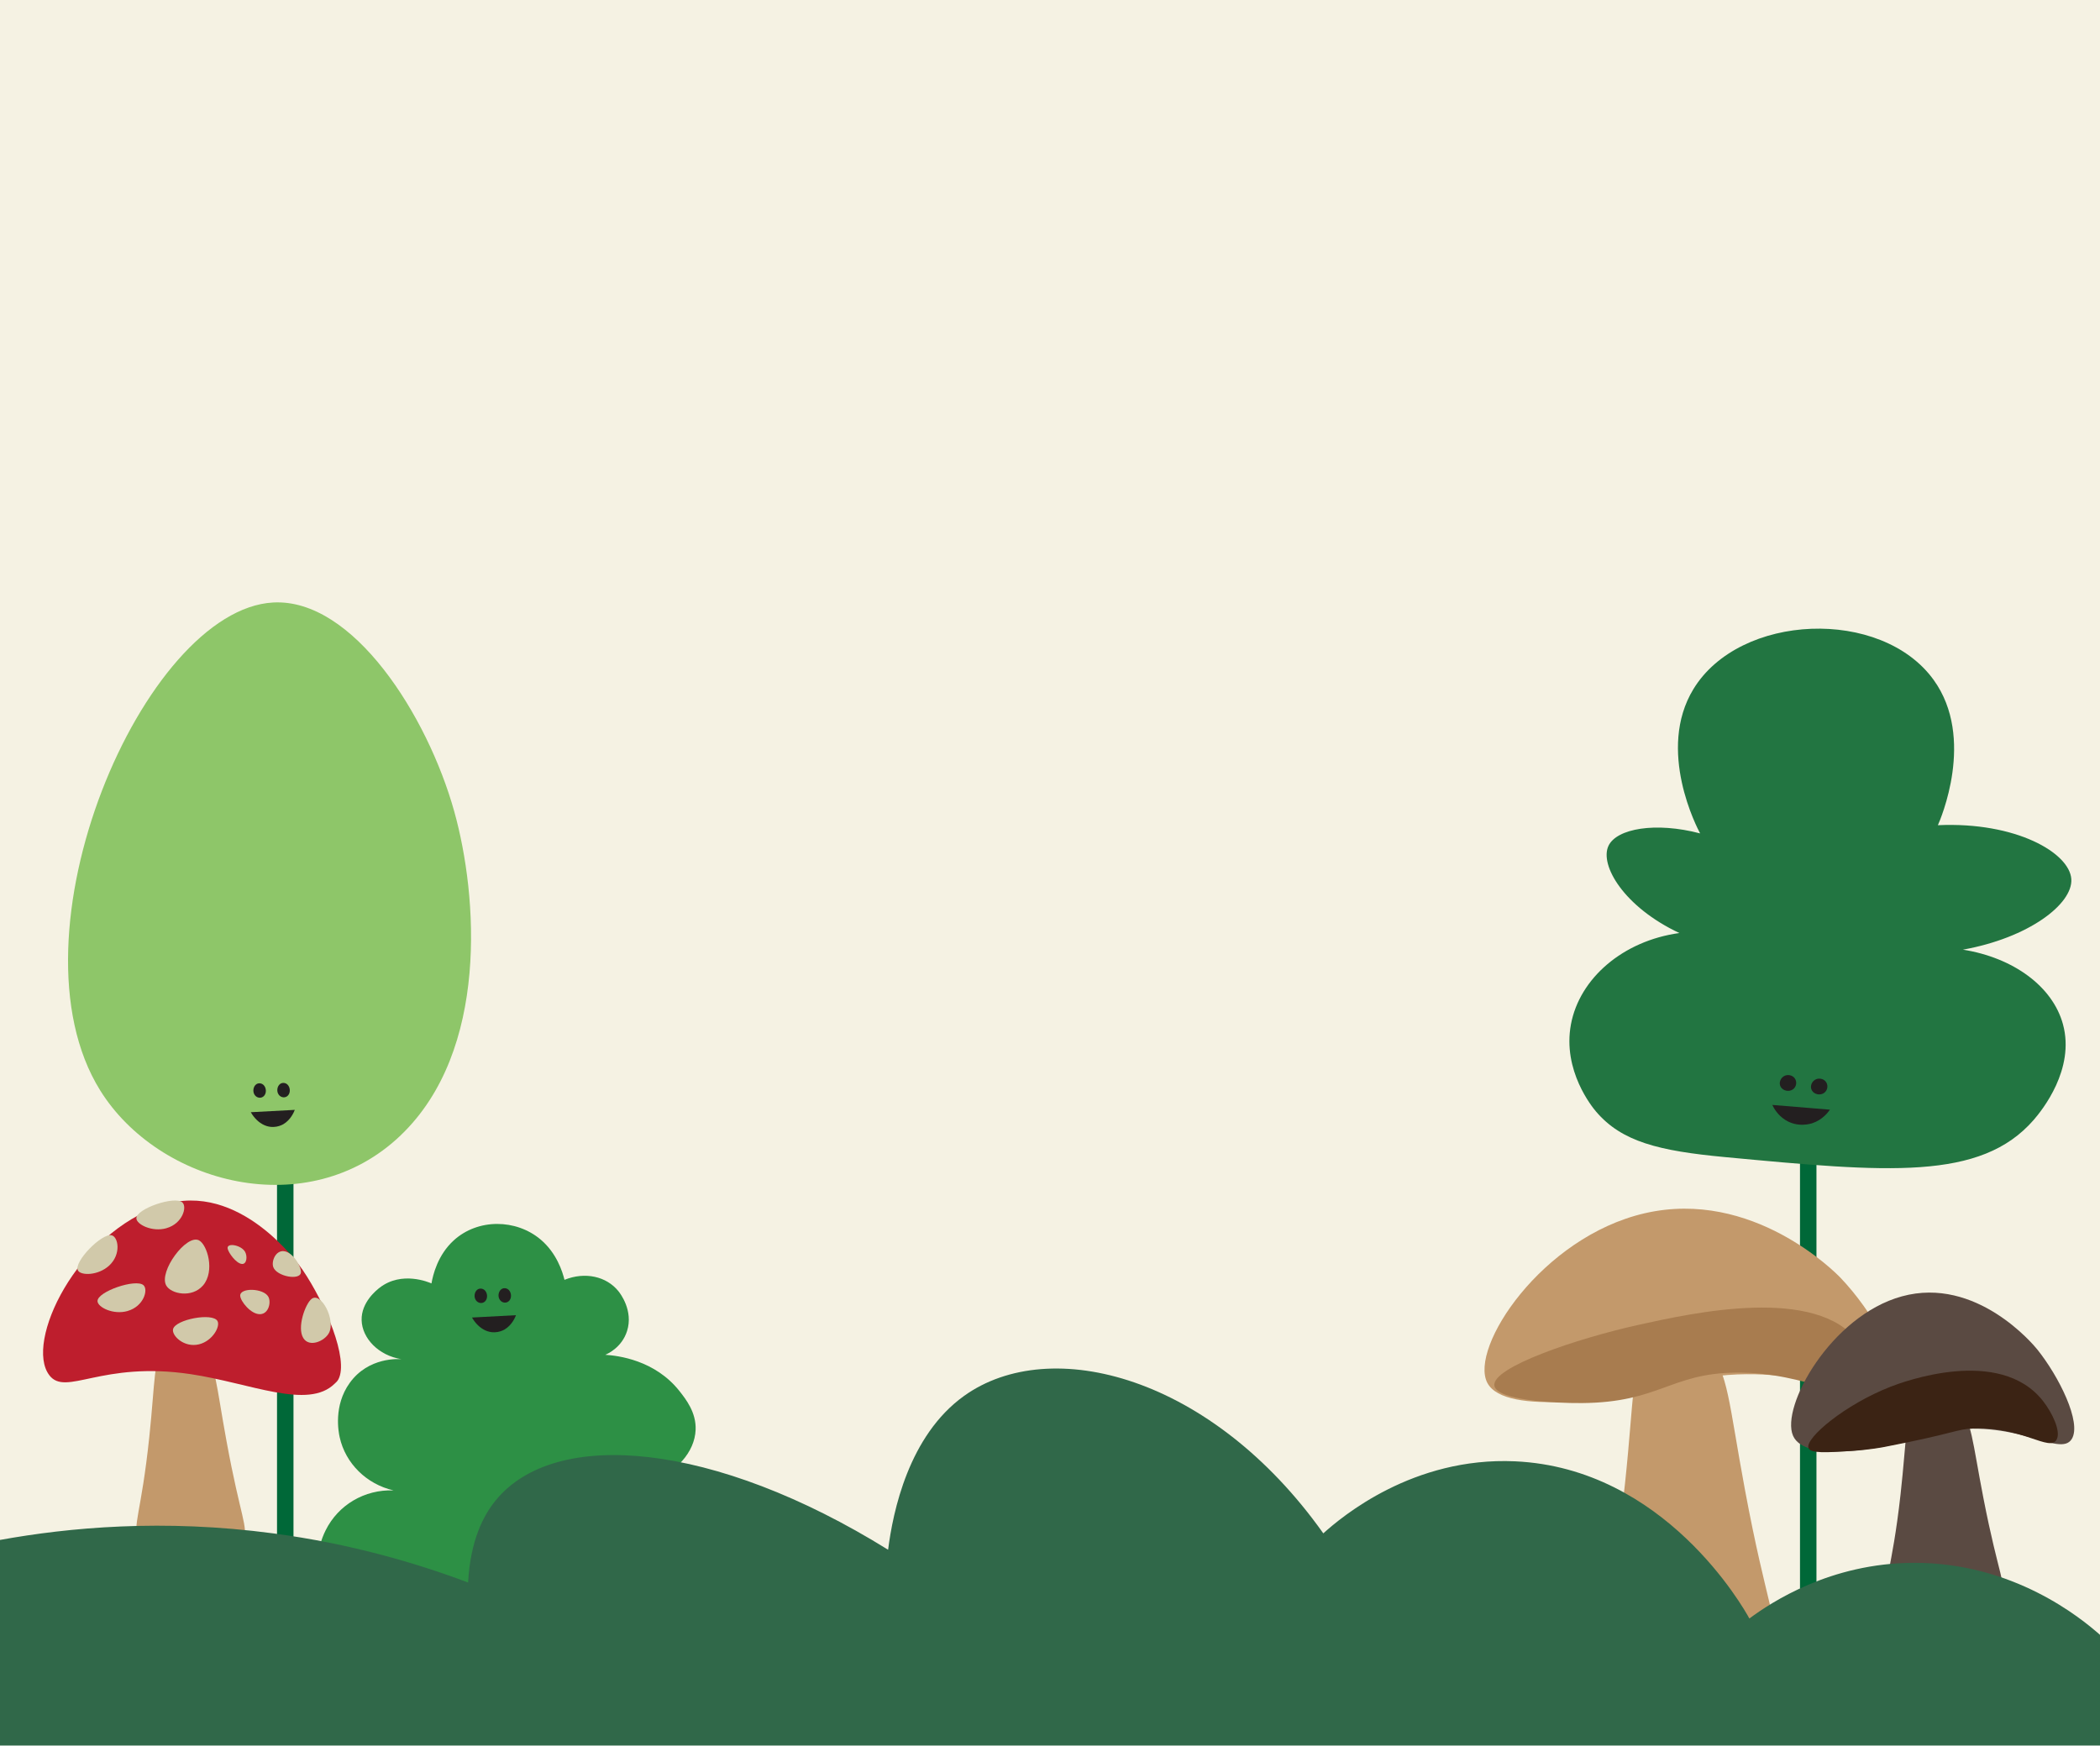
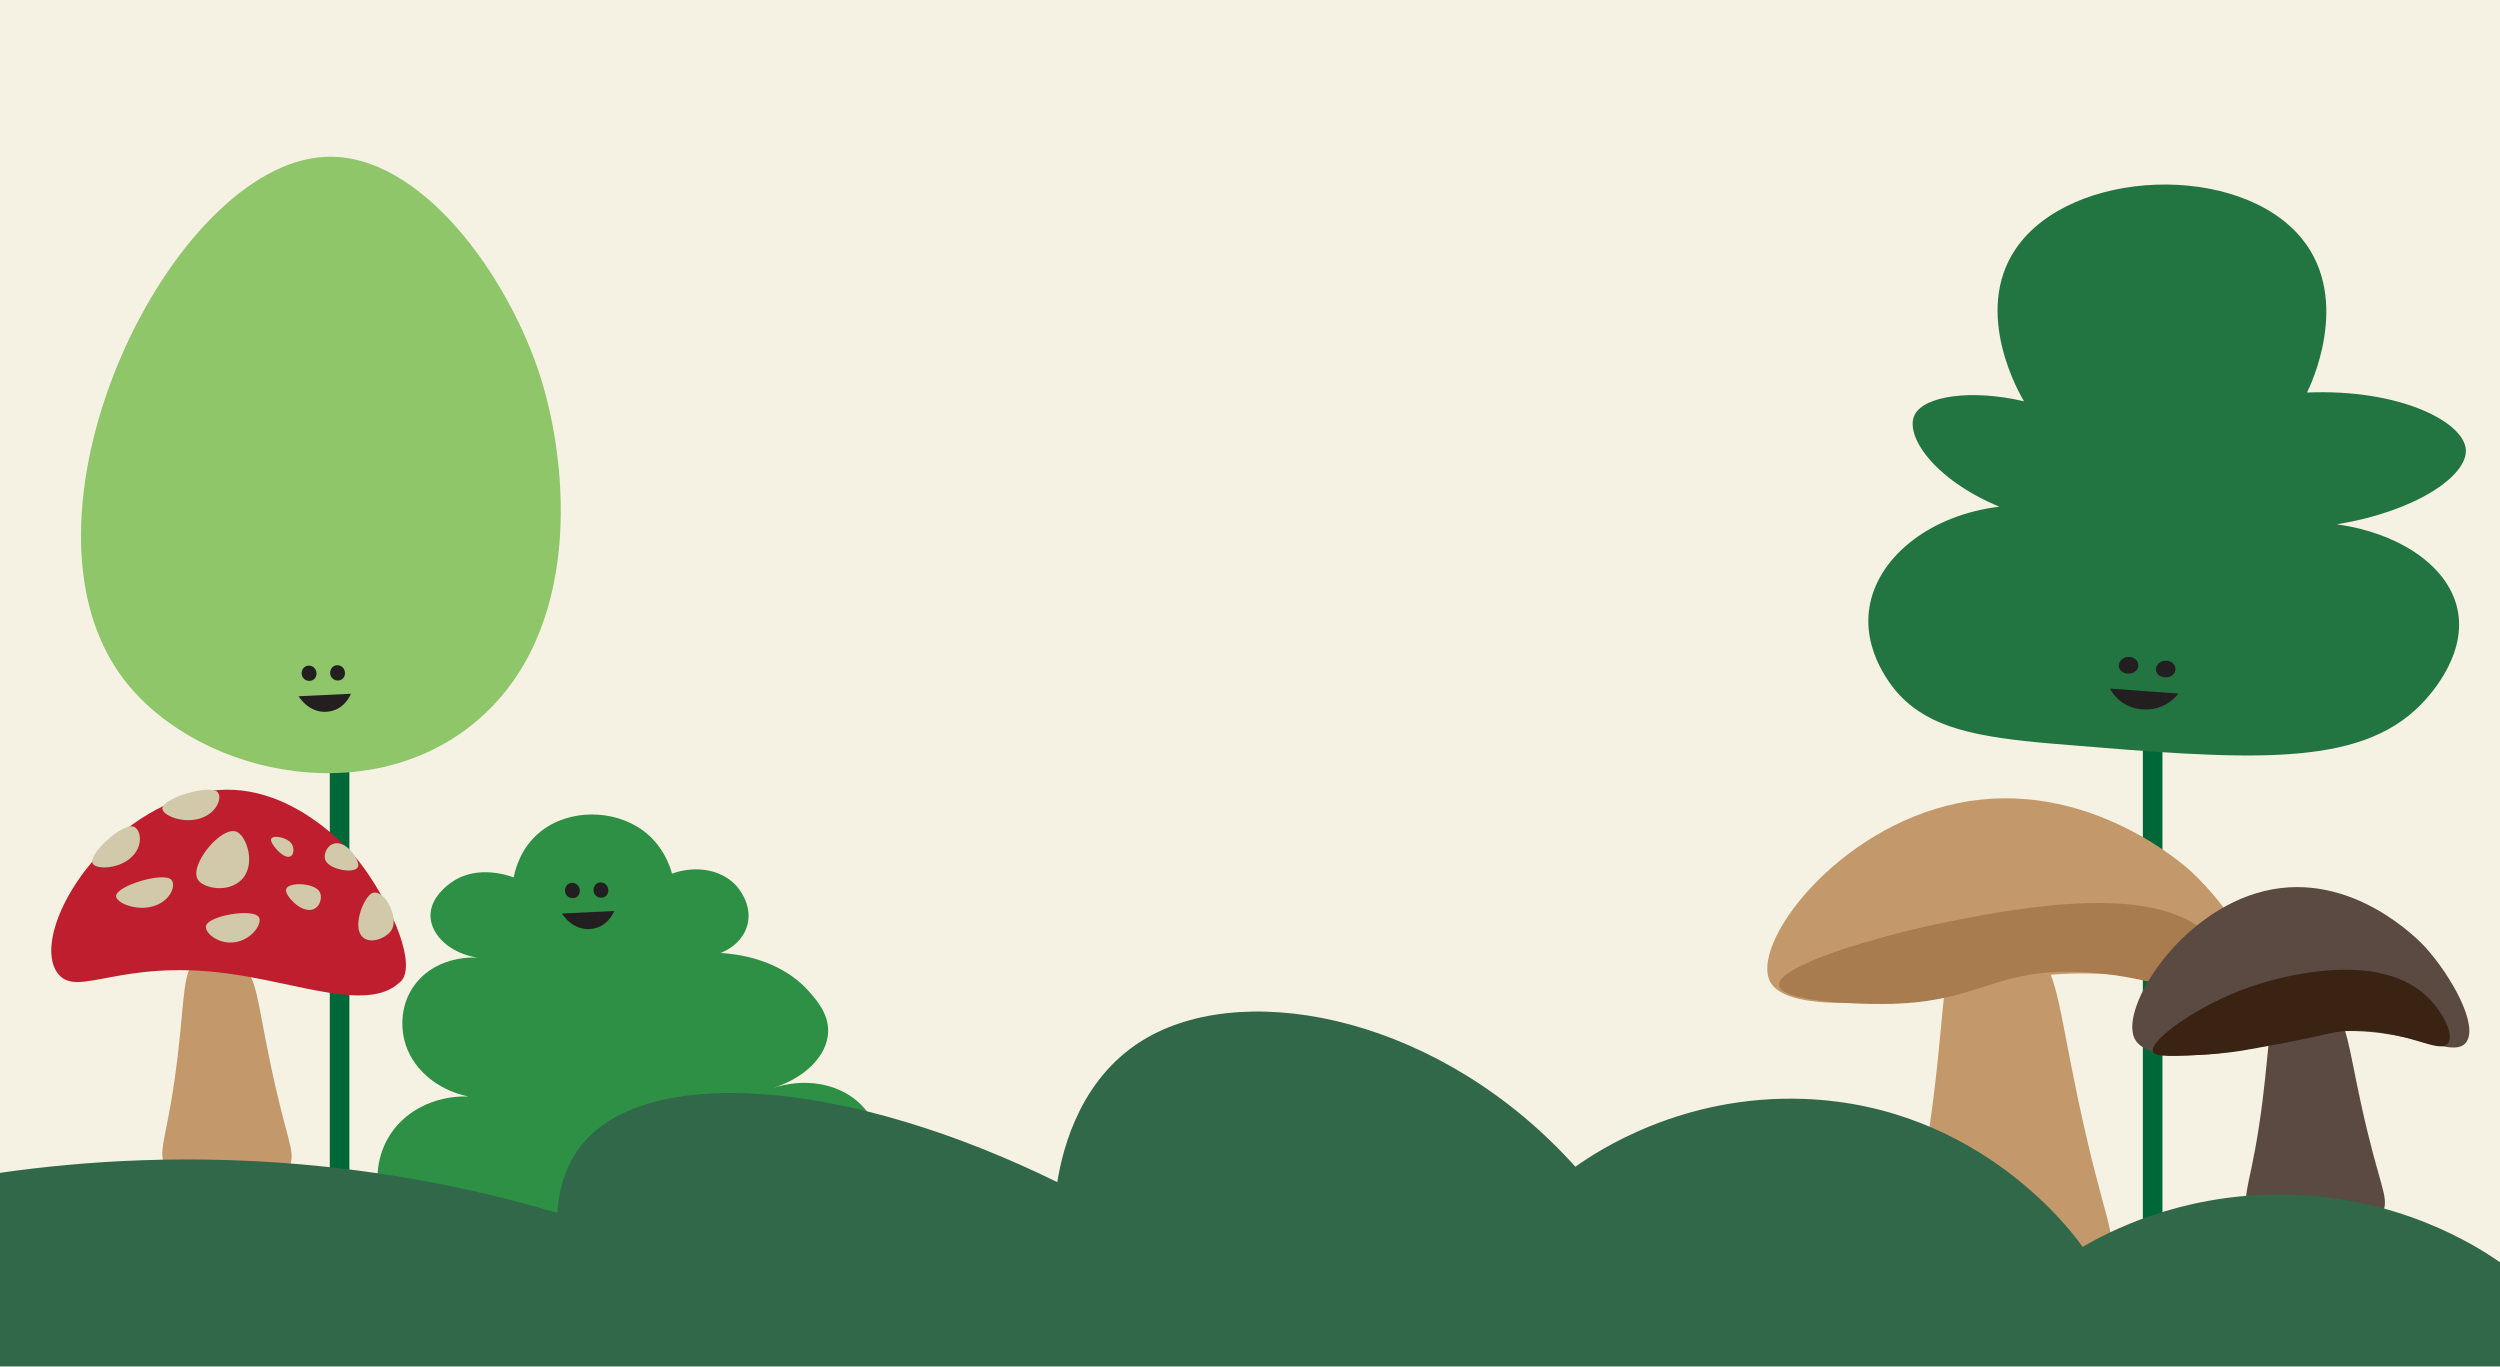
- <svg xmlns="http://www.w3.org/2000/svg" id="Layer_1" data-name="Layer 1" viewBox="0 0 637.68 530.16">
+ <svg xmlns="http://www.w3.org/2000/svg" id="Layer_1" data-name="Layer 1" viewBox="0 0 637.68 348.54">
  <defs>
    <style>
      .cls-1 {
        fill: #006838;
      }

      .cls-1, .cls-2 {
        stroke: #006838;
        stroke-width: 5px;
      }

      .cls-1, .cls-2, .cls-3 {
        stroke-miterlimit: 10;
      }

      .cls-2 {
        fill: none;
      }

      .cls-3 {
        fill: #f5f2e3;
        stroke: #f5f2e3;
      }

      .cls-4 {
        fill: #2d9045;
      }

      .cls-4, .cls-5, .cls-6, .cls-7, .cls-8, .cls-9, .cls-10, .cls-11, .cls-12, .cls-13, .cls-14 {
        stroke-width: 0px;
      }

      .cls-5 {
        fill: #3b2314;
      }

      .cls-6 {
        fill: #5a4a42;
      }

      .cls-7 {
        fill: #227541;
      }

      .cls-8 {
        fill: #231f20;
      }

      .cls-9 {
        fill: #a87c4f;
      }

      .cls-10 {
        fill: #d1c9aa;
      }

      .cls-11 {
        fill: #be1e2d;
      }

      .cls-12 {
        fill: #c3996b;
      }

      .cls-13 {
        fill: #8ec669;
      }

      .cls-14 {
        fill: #306849;
      }
    </style>
  </defs>
-   <rect class="cls-3" x=".5" y=".5" width="636.68" height="528.93" />
-   <line class="cls-2" x1="549.08" y1="320.79" x2="549.08" y2="496.22" />
-   <line class="cls-1" x1="86.62" y1="358.23" x2="86.62" y2="473.06" />
-   <path class="cls-13" d="M121.7,344.8c-28.19,26.99-73.55,14.85-91.27-13.61-29.41-47.26,13.29-146.05,52.51-148.2,24.22-1.33,46.84,34.21,55.01,63.51,7.12,25.54,10.6,72.59-16.25,98.29Z" />
-   <path class="cls-7" d="M516.27,253.15c-.86-1.58-13.34-25.34-2.05-43.86,14.09-23.13,57.1-24.79,72.96-2.77,12.77,17.73,1.97,42.55,1.27,44.11,23.71-1.09,40.01,8.41,40.52,16.38.48,7.55-12.94,17.84-32.92,21.42,15.31,2.43,27.26,11.16,30.39,22.68,3.7,13.63-6.33,26.07-8.86,28.99-16.15,18.62-44.6,15.95-93.7,11.34-20.14-1.89-31.42-4.65-39.25-13.86-1.07-1.26-10.23-12.38-7.6-26.47,2.61-13.98,15.8-25.37,32.92-27.73-16.83-7.91-24.27-20.6-21.53-26.47,2.48-5.29,14.35-7.34,27.86-3.78Z" />
-   <path class="cls-12" d="M500.59,422.41c-8.01,1.5-43.51,8.14-48.97-2.45-5.49-10.66,16.59-44.27,47.81-51.47,32.75-7.55,57.95,18.02,59.47,19.61,9.5,9.96,19.61,27,15.16,33.09-5.26,7.18-25.35-8.35-58.3-2.45-7.11,1.27-6.36,2.03-15.16,3.68Z" />
-   <path class="cls-12" d="M537.93,498.97c-6.18,20.45-42.46,21.32-49.68.02-2.79-8.23,1.32-12.19,5.2-48.47,2.82-26.43,1.93-36.48,7.22-42.14,5.15-5.51,13.08-3.55,18.15,1.88,5.96,6.4,6.09,15.6,11.03,42.12,6.73,36.13,10.28,39.35,8.09,46.59Z" />
-   <path class="cls-12" d="M73.98,468.09c-3.98,13.38-27.34,13.94-31.99.01-1.8-5.38.85-7.97,3.35-31.7,1.82-17.28,1.25-23.86,4.65-27.55,3.32-3.6,8.42-2.32,11.68,1.23,3.84,4.18,3.92,10.2,7.1,27.54,4.33,23.63,6.62,25.73,5.21,30.47Z" />
-   <path class="cls-9" d="M453.78,420.86c-.89-5.59,25.23-14.37,43.61-18.44,16.86-3.74,54.31-12,67.01,5.27,3.05,4.14,5.38,10.72,2.94,14.01-4.25,5.74-18.1-5.05-40.3-4.81-19.79.21-23.14,9.06-46.67,9.25-8.43.07-25.89-.86-26.59-5.27Z" />
-   <path class="cls-4" d="M133.46,496.17c-14.8-.62-29.77-1.24-35.18-11.67-3.22-6.22-2.15-14.2.61-19.73,3.84-7.72,11.81-12.41,20.58-12.11-8.17-1.9-14.57-8.17-16.33-16.17-.34-1.54-1.92-9.54,3.03-16.44,5.73-8,15.05-7.3,15.76-7.23-7.07-1.13-11.97-6.42-12.12-11.84-.16-5.5,4.64-9.23,5.45-9.86,6.72-5.23,15.03-1.64,15.76-1.32.45-2.55,1.86-8.59,6.75-13.06,7.36-6.71,18.95-6.54,26.37-.29,4.92,4.14,6.66,9.8,7.27,12.26,6.2-2.52,12.77-1.08,16.42,3.5.51.64,4.54,5.88,2.58,12.05-1.58,5-5.92,6.93-6.62,7.22,3.83.25,15.12,1.56,22.6,11.1,1.93,2.46,5.05,6.43,4.84,11.68-.26,6.75-5.89,13.12-14.26,16.06,7.91-3.03,16.4-1.6,21.92,3.92,8.71,8.72,6.96,24.62.69,31.99-2.61,3.07-5.52,4.08-28.56,6.15-13.46,1.21-22.58,1.77-35.76,2.63-17.9,1.17-18.63,1.28-21.79,1.15Z" />
-   <path class="cls-11" d="M14.98,417.68c-7.6-9.91,8.27-43.26,34.28-51.66,23.49-7.58,41.56,18.09,42.64,19.68,6.81,9.99,14.07,27.1,10.87,33.21-.36.68-.84,1.04-1.15,1.34-8.1,8.01-25.59-.18-43.7-2.89-27.21-4.07-37.9,6.9-42.95.32Z" />
-   <path class="cls-10" d="M33.17,384.36c-3.35,3.11-8.62,3.1-9.5,1.51-1.4-2.56,7.29-11.49,10.27-10.68,1.97.53,2.95,5.71-.78,9.18Z" />
-   <path class="cls-10" d="M50.55,373.03c-4.38,1.25-9.09-1.16-9.14-2.99-.09-2.92,11.66-6.92,13.96-4.85,1.52,1.37.07,6.44-4.82,7.83Z" />
-   <path class="cls-10" d="M38.75,398.18c-4.38,1.25-9.09-1.16-9.14-2.99-.09-2.92,11.66-6.92,13.96-4.85,1.52,1.37.07,6.44-4.82,7.83Z" />
-   <path class="cls-10" d="M61.65,390.41c-3.33,3.9-9.75,2.62-11.19-.01-2.31-4.21,6.14-15.63,9.95-13.69,2.52,1.28,4.95,9.36,1.24,13.71Z" />
-   <path class="cls-10" d="M73.43,383.89c1.56.13,1.72-2.37,1-3.67-1.15-2.08-5.59-2.89-5.31-1.04.19,1.23,2.57,4.55,4.31,4.7Z" />
-   <path class="cls-10" d="M79.06,399.14c2.54-.15,3.33-3.65,2.42-5.3-1.47-2.64-8.62-2.82-8.54-.31.05,1.66,3.29,5.77,6.12,5.61Z" />
-   <path class="cls-10" d="M60.46,408.29c4.09-1.02,6.5-5.43,5.58-7.07-1.47-2.63-12.79-.48-13.49,2.47-.46,1.95,3.35,5.73,7.91,4.6Z" />
-   <path class="cls-10" d="M86.2,380c-2.53-.25-3.85,3.09-3.21,4.86,1.04,2.83,8.08,4.13,8.39,1.64.21-1.65-2.36-6.21-5.18-6.49Z" />
-   <path class="cls-10" d="M92.14,406.45c1.84,2.88,6.44.87,7.75-1.6,2.1-3.95-2.38-12.56-5.26-10.36-1.9,1.46-4.55,8.74-2.5,11.95Z" />
-   <path class="cls-6" d="M578.32,438.05c-5.54,1.23-30.09,6.69-33.86-2.01-3.8-8.76,11.47-36.39,33.05-42.31,22.64-6.21,40.07,14.81,41.12,16.12,6.57,8.19,13.56,22.2,10.48,27.2-3.64,5.9-17.53-6.86-40.31-2.01-4.92,1.05-4.4,1.67-10.48,3.02Z" />
-   <path class="cls-6" d="M607.88,485.86c-4.27,13.52-29.36,14.09-34.35.01-1.93-5.44.92-8.06,3.59-32.04,1.95-17.47,1.34-24.11,4.99-27.85,3.56-3.64,9.04-2.35,12.55,1.24,4.12,4.23,4.21,10.31,7.63,27.84,4.65,23.88,7.11,26.01,5.59,30.8Z" />
-   <path class="cls-5" d="M549.14,439.74c-.93-3.04,11.1-13.15,24.91-18.55,3.51-1.38,33.13-12.52,46.33,4.33,2.75,3.51,5.54,9.2,4.11,11.76-2.09,3.74-10.51-4-25.05-3.44-5.53.21-5.21,1.37-27.29,5.64-.45.09-4.46.85-9.87,1.2-7.66.49-12.61.81-13.14-.94Z" />
-   <path class="cls-14" d="M0,530.16v-62.45c20.84-3.78,49.49-6.47,82.99-1.99,23.36,3.12,43.3,8.95,59.15,14.92.71-12.9,4.68-20.38,8.32-24.87,18.1-22.33,66.52-17.82,119.22,14.92,1.47-11.55,6.22-34.67,23.1-46.75,26.27-18.78,75.16-5.99,109.05,41.77,5.6-5.04,27.24-23.28,58.22-21.88,45.43,2.06,69.4,44.5,71.16,47.74,6.64-4.92,24.6-16.83,49.9-16.91,30.29-.1,50.83,16.8,56.57,21.88v33.61H0Z" />
-   <path class="cls-8" d="M542.02,326.7c.94-.38,2.15-.15,2.84.64.91,1.03.73,2.77-.5,3.57-1.17.76-2.86.41-3.59-.73-.8-1.27-.06-2.95,1.24-3.48Z" />
-   <path class="cls-8" d="M555.67,337.04c-.6.86-2.3,3.07-5.29,4.08-.57.19-4.45,1.44-8.27-.98-2.34-1.48-3.48-3.59-3.94-4.55,5.83.48,11.67.96,17.5,1.44Z" />
-   <path class="cls-8" d="M551.49,327.78c.94-.38,2.15-.15,2.84.64.91,1.03.73,2.77-.5,3.57-1.17.76-2.86.41-3.59-.73-.8-1.27-.06-2.95,1.24-3.48Z" />
-   <path class="cls-8" d="M145,391.66c.65-.45,1.6-.38,2.23.25.82.83.93,2.42.11,3.29-.77.83-2.1.71-2.8-.25-.77-1.05-.45-2.67.46-3.29Z" />
-   <path class="cls-8" d="M156.69,399.45c-.33.85-1.31,3.04-3.42,4.31-.4.24-3.15,1.82-6.36.07-1.96-1.07-3.11-2.85-3.59-3.67,4.45-.24,8.91-.48,13.36-.71Z" />
-   <path class="cls-8" d="M152.27,391.54c.65-.45,1.6-.38,2.23.25.82.83.93,2.42.11,3.29-.77.83-2.1.71-2.8-.25-.77-1.05-.45-2.67.46-3.29Z" />
-   <path class="cls-8" d="M77.83,329.31c.65-.45,1.6-.38,2.23.25.82.83.93,2.42.11,3.29-.77.83-2.1.71-2.8-.25-.77-1.05-.45-2.67.46-3.29Z" />
-   <path class="cls-8" d="M89.52,337.09c-.33.85-1.31,3.04-3.42,4.31-.4.24-3.15,1.82-6.36.07-1.96-1.07-3.11-2.85-3.59-3.67,4.45-.24,8.91-.48,13.36-.71Z" />
-   <path class="cls-8" d="M85.1,329.19c.65-.45,1.6-.38,2.23.25.82.83.93,2.42.11,3.29-.77.83-2.1.71-2.8-.25-.77-1.05-.45-2.67.46-3.29Z" />
+   <rect class="cls-3" x=".5" y=".5" width="636.68" height="347.4" />
+   <line class="cls-2" x1="549.08" y1="162.47" x2="549.08" y2="318.38" />
+   <line class="cls-1" x1="86.62" y1="195.75" x2="86.62" y2="306" />
+   <path class="cls-13" d="M121.7,183.81c-28.19,23.99-73.55,13.2-91.27-12.1C1.02,129.72,43.72,41.92,82.94,40.01c24.22-1.18,46.84,30.4,55.01,56.44,7.12,22.7,10.6,64.51-16.25,87.35Z" />
+   <path class="cls-7" d="M516.27,102.36c-.86-1.4-13.34-22.52-2.05-38.98,14.09-20.55,57.1-22.03,72.96-2.46,12.77,15.76,1.97,37.81,1.27,39.2,23.71-.97,40.01,7.48,40.52,14.56.48,6.71-12.94,15.85-32.92,19.04,15.31,2.16,27.26,9.92,30.39,20.16,3.7,12.11-6.33,23.17-8.86,25.76-16.15,16.54-44.6,14.17-93.7,10.08-20.14-1.68-31.42-4.13-39.25-12.32-1.07-1.12-10.23-11-7.6-23.52,2.61-12.43,15.8-22.55,32.92-24.64-16.83-7.03-24.27-18.31-21.53-23.52,2.48-4.71,14.35-6.52,27.86-3.36Z" />
+   <path class="cls-12" d="M500.59,252.78c-8.01,1.33-43.51,7.24-48.97-2.18-5.49-9.47,16.59-39.34,47.81-45.74,32.75-6.71,57.95,16.02,59.47,17.43,9.5,8.85,19.61,24,15.16,29.4-5.26,6.38-25.35-7.42-58.3-2.18-7.11,1.13-6.36,1.8-15.16,3.27Z" />
+   <path class="cls-12" d="M537.93,320.82c-6.18,18.18-42.46,18.95-49.68.01-2.79-7.31,1.32-10.83,5.2-43.08,2.82-23.49,1.93-32.42,7.22-37.45,5.15-4.9,13.08-3.16,18.15,1.67,5.96,5.68,6.09,13.86,11.03,37.43,6.73,32.11,10.28,34.97,8.09,41.41Z" />
+   <path class="cls-12" d="M73.98,297.38c-3.98,11.89-27.34,12.39-31.99,0-1.8-4.78.85-7.08,3.35-28.17,1.82-15.36,1.25-21.2,4.65-24.49,3.32-3.2,8.42-2.06,11.68,1.09,3.84,3.72,3.92,9.07,7.1,24.48,4.33,21,6.62,22.87,5.21,27.08Z" />
+   <path class="cls-9" d="M453.78,251.41c-.89-4.97,25.23-12.77,43.61-16.39,16.86-3.32,54.31-10.67,67.01,4.68,3.05,3.68,5.38,9.53,2.94,12.45-4.25,5.1-18.1-4.49-40.3-4.28-19.79.19-23.14,8.05-46.67,8.22-8.43.06-25.89-.76-26.59-4.68Z" />
+   <path class="cls-4" d="M133.46,318.34c-14.8-.55-29.77-1.1-35.18-10.37-3.22-5.53-2.15-12.62.61-17.53,3.84-6.86,11.81-11.03,20.58-10.76-8.17-1.69-14.57-7.26-16.33-14.37-.34-1.37-1.92-8.48,3.03-14.61,5.73-7.11,15.05-6.49,15.76-6.43-7.07-1.01-11.97-5.71-12.12-10.52-.16-4.89,4.64-8.21,5.45-8.77,6.72-4.64,15.03-1.46,15.76-1.17.45-2.26,1.86-7.64,6.75-11.61,7.36-5.97,18.95-5.81,26.37-.26,4.92,3.68,6.66,8.71,7.27,10.9,6.2-2.24,12.77-.96,16.42,3.11.51.57,4.54,5.23,2.58,10.71-1.58,4.44-5.92,6.15-6.62,6.42,3.83.22,15.12,1.38,22.6,9.86,1.93,2.19,5.05,5.71,4.84,10.38-.26,6-5.89,11.66-14.26,14.27,7.91-2.69,16.4-1.42,21.92,3.48,8.71,7.75,6.96,21.88.69,28.43-2.61,2.73-5.52,3.63-28.56,5.46-13.46,1.07-22.58,1.57-35.76,2.34-17.9,1.04-18.63,1.14-21.79,1.02Z" />
+   <path class="cls-11" d="M14.98,248.58c-7.6-8.8,8.27-38.45,34.28-45.91,23.49-6.74,41.56,16.07,42.64,17.49,6.81,8.88,14.07,24.09,10.87,29.51-.36.61-.84.92-1.15,1.19-8.1,7.12-25.59-.16-43.7-2.57-27.21-3.62-37.9,6.13-42.95.28Z" />
+   <path class="cls-10" d="M33.17,218.97c-3.35,2.77-8.62,2.76-9.5,1.34-1.4-2.28,7.29-10.21,10.27-9.5,1.97.47,2.95,5.08-.78,8.16Z" />
+   <path class="cls-10" d="M50.55,208.9c-4.38,1.11-9.09-1.03-9.14-2.65-.09-2.6,11.66-6.15,13.96-4.31,1.52,1.22.07,5.72-4.82,6.96Z" />
+   <path class="cls-10" d="M38.75,231.25c-4.38,1.11-9.09-1.03-9.14-2.65-.09-2.6,11.66-6.15,13.96-4.31,1.52,1.22.07,5.72-4.82,6.96Z" />
+   <path class="cls-10" d="M61.65,224.35c-3.33,3.47-9.75,2.33-11.19,0-2.31-3.75,6.14-13.89,9.95-12.17,2.52,1.14,4.95,8.32,1.24,12.18Z" />
+   <path class="cls-10" d="M73.43,218.55c1.56.12,1.72-2.11,1-3.26-1.15-1.85-5.59-2.57-5.31-.92.19,1.09,2.57,4.05,4.31,4.18Z" />
+   <path class="cls-10" d="M79.06,232.1c2.54-.13,3.33-3.25,2.42-4.71-1.47-2.34-8.62-2.51-8.54-.27.05,1.48,3.29,5.13,6.12,4.98Z" />
+   <path class="cls-10" d="M60.46,240.24c4.09-.9,6.5-4.82,5.58-6.28-1.47-2.34-12.79-.43-13.49,2.19-.46,1.73,3.35,5.1,7.91,4.09Z" />
+   <path class="cls-10" d="M86.2,215.09c-2.53-.22-3.85,2.75-3.21,4.32,1.04,2.52,8.08,3.67,8.39,1.46.21-1.46-2.36-5.52-5.18-5.77Z" />
+   <path class="cls-10" d="M92.14,238.61c1.84,2.56,6.44.77,7.75-1.42,2.1-3.51-2.38-11.16-5.26-9.2-1.9,1.29-4.55,7.77-2.5,10.62Z" />
+   <path class="cls-6" d="M578.32,266.68c-5.54,1.09-30.09,5.95-33.86-1.79-3.8-7.79,11.47-32.34,33.05-37.6,22.64-5.52,40.07,13.16,41.12,14.32,6.57,7.27,13.56,19.73,10.48,24.17-3.64,5.24-17.53-6.1-40.31-1.79-4.92.93-4.4,1.48-10.48,2.69Z" />
+   <path class="cls-6" d="M607.88,309.17c-4.27,12.01-29.36,12.52-34.35,0-1.93-4.83.92-7.16,3.59-28.47,1.95-15.52,1.34-21.43,4.99-24.75,3.56-3.24,9.04-2.09,12.55,1.1,4.12,3.76,4.21,9.16,7.63,24.74,4.65,21.22,7.11,23.11,5.59,27.37Z" />
+   <path class="cls-5" d="M549.14,268.18c-.93-2.7,11.1-11.68,24.91-16.49,3.51-1.22,33.13-11.13,46.33,3.85,2.75,3.12,5.54,8.18,4.11,10.45-2.09,3.33-10.51-3.56-25.05-3.06-5.53.19-5.21,1.21-27.29,5.01-.45.08-4.46.76-9.87,1.07-7.66.44-12.61.72-13.14-.83Z" />
+   <path class="cls-14" d="M0,348.54v-49.38c20.84-2.99,49.49-5.11,82.99-1.57,23.36,2.47,43.3,7.08,59.15,11.8.71-10.2,4.68-16.12,8.32-19.66,18.1-17.65,66.52-14.09,119.22,11.8,1.47-9.13,6.22-27.42,23.1-36.96,26.27-14.85,75.16-4.74,109.05,33.03,5.6-3.98,27.24-18.41,58.22-17.3,45.43,1.63,69.4,35.18,71.16,37.75,6.64-3.89,24.6-13.3,49.9-13.37,30.29-.08,50.83,13.28,56.57,17.3v26.57H0Z" />
+   <path class="cls-8" d="M542.02,167.73c.94-.33,2.15-.13,2.84.57.91.91.73,2.46-.5,3.17-1.17.68-2.86.37-3.59-.65-.8-1.12-.06-2.62,1.24-3.09Z" />
+   <path class="cls-8" d="M555.67,176.91c-.6.77-2.3,2.72-5.29,3.63-.57.17-4.45,1.28-8.27-.87-2.34-1.31-3.48-3.19-3.94-4.04,5.83.43,11.67.85,17.5,1.28Z" />
+   <path class="cls-8" d="M551.49,168.69c.94-.33,2.15-.13,2.84.57.91.91.73,2.46-.5,3.17-1.17.68-2.86.37-3.59-.65-.8-1.12-.06-2.62,1.24-3.09Z" />
+   <path class="cls-8" d="M145,225.45c.65-.4,1.6-.34,2.23.22.82.73.93,2.15.11,2.93-.77.73-2.1.63-2.8-.22-.77-.94-.45-2.37.46-2.93Z" />
+   <path class="cls-8" d="M156.69,232.38c-.33.76-1.31,2.71-3.42,3.83-.4.21-3.15,1.61-6.36.06-1.96-.95-3.11-2.53-3.59-3.26,4.45-.21,8.91-.42,13.36-.63Z" />
+   <path class="cls-8" d="M152.27,225.35c.65-.4,1.6-.34,2.23.22.82.73.93,2.15.11,2.93-.77.73-2.1.63-2.8-.22-.77-.94-.45-2.37.46-2.93Z" />
+   <path class="cls-8" d="M77.83,170.04c.65-.4,1.6-.34,2.23.22.82.73.93,2.15.11,2.93-.77.73-2.1.63-2.8-.22-.77-.94-.45-2.37.46-2.93Z" />
+   <path class="cls-8" d="M89.52,176.96c-.33.76-1.31,2.71-3.42,3.83-.4.21-3.15,1.61-6.36.06-1.96-.95-3.11-2.53-3.59-3.26,4.45-.21,8.91-.42,13.36-.63Z" />
+   <path class="cls-8" d="M85.1,169.94c.65-.4,1.6-.34,2.23.22.82.73.93,2.15.11,2.93-.77.73-2.1.63-2.8-.22-.77-.94-.45-2.37.46-2.93Z" />
</svg>
